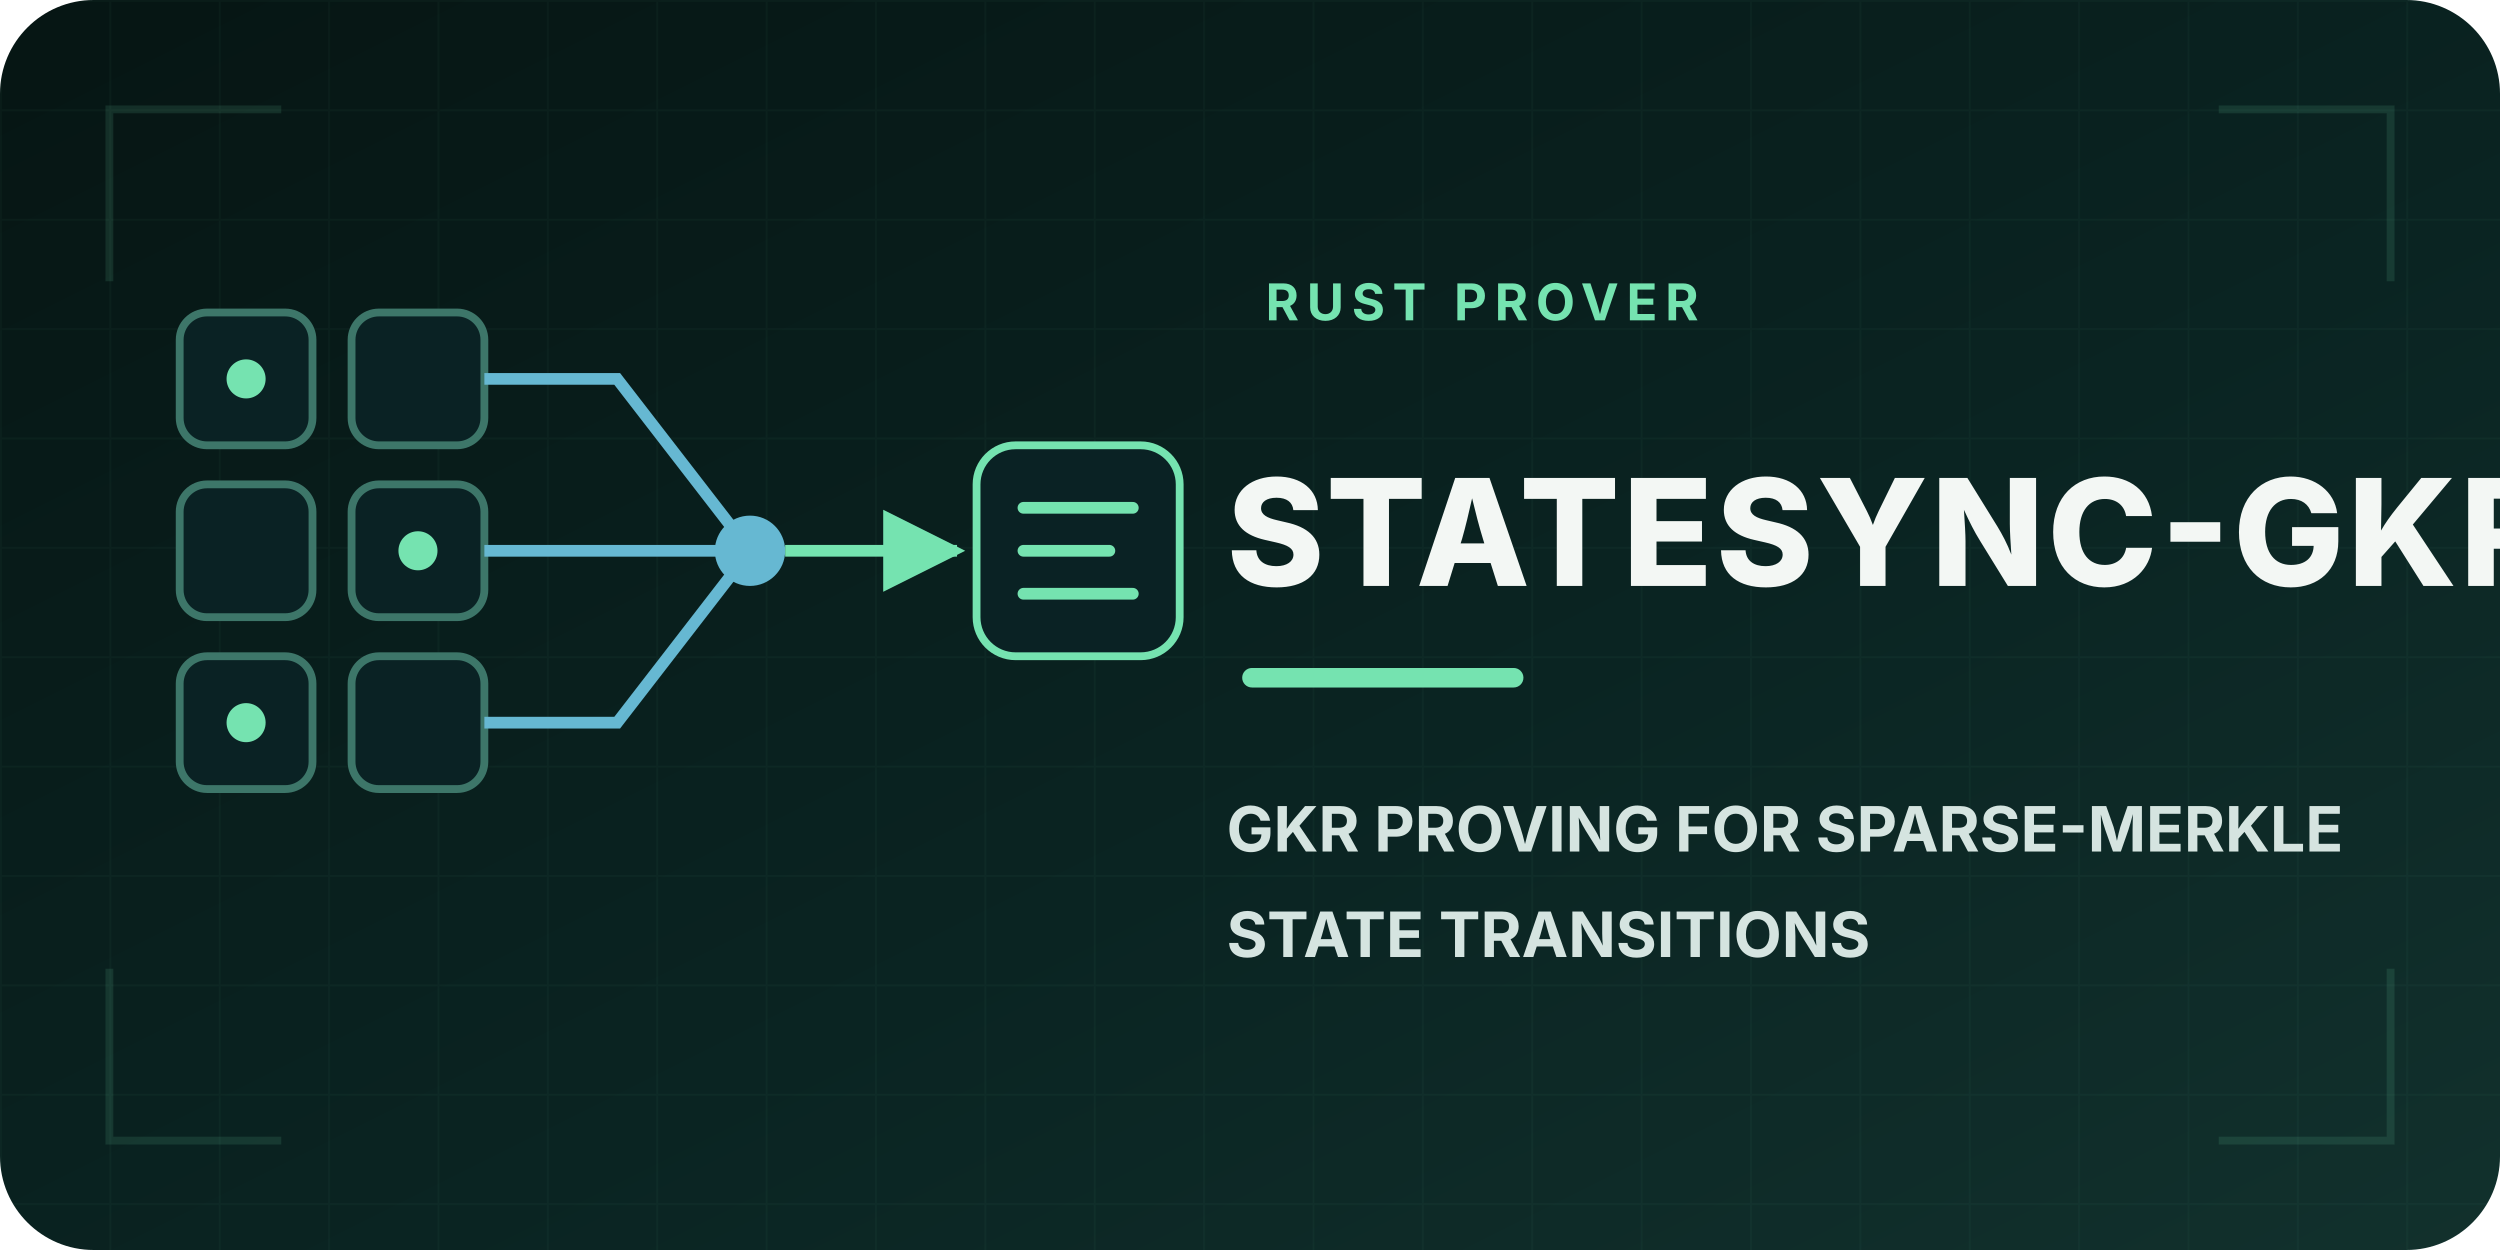
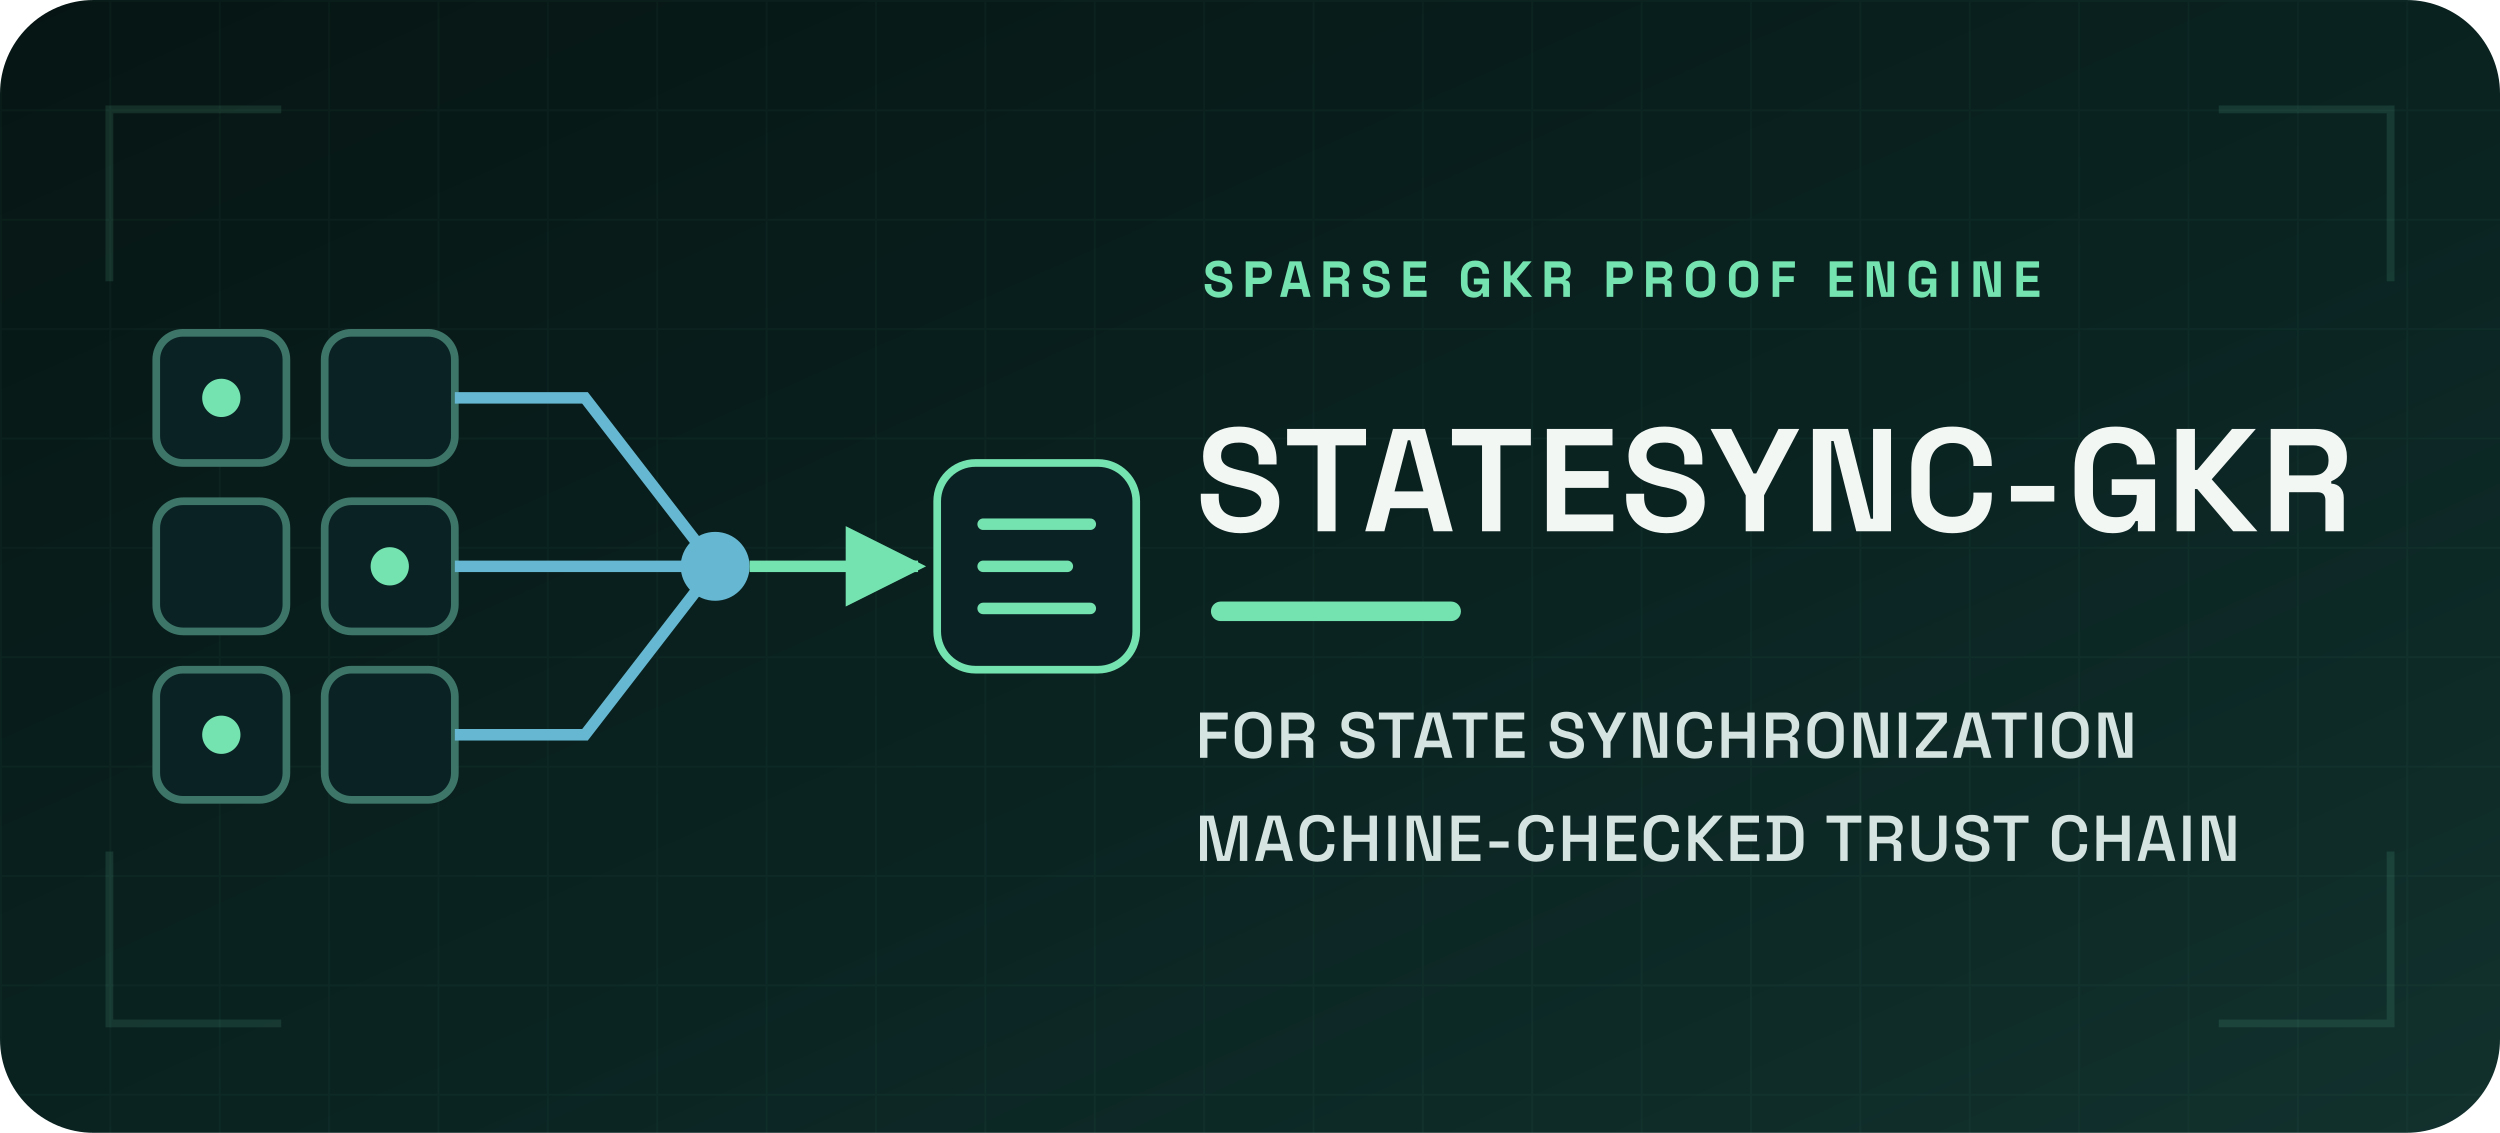
- <svg xmlns="http://www.w3.org/2000/svg" width="640" height="320" viewBox="0 0 640 320" role="img" aria-labelledby="title desc" preserveAspectRatio="xMidYMid meet">
+ <svg xmlns="http://www.w3.org/2000/svg" width="640" height="290" viewBox="0 0 640 290" role="img" aria-labelledby="title desc" preserveAspectRatio="xMidYMid meet">
  <defs>
    <linearGradient id="bg" x1="0" y1="0" x2="1" y2="1">
      <stop stop-color="#061513" />
      <stop offset=".58" stop-color="#0a2422" />
      <stop offset="1" stop-color="#12312d" />
    </linearGradient>
    <pattern id="grid" width="28" height="28" patternUnits="userSpaceOnUse">
      <path d="M28 0H0v28" fill="none" stroke="#75e3b0" stroke-width="1" opacity=".035" />
    </pattern>
    <marker id="arrow" viewBox="0 0 10 10" refX="9" refY="5" markerWidth="7" markerHeight="7" orient="auto">
      <path d="M0 0 10 5 0 10Z" fill="#75e3b0" />
    </marker>
  </defs>
-   <rect width="640" height="320" rx="24" fill="url(#bg)" />
-   <rect width="640" height="320" rx="24" fill="url(#grid)" />
-   <path d="M28 72V28h44M568 28h44v44M28 248v44h44M568 292h44v-44" fill="none" stroke="#75e3b0" stroke-width="2" opacity=".12" />
-   <g transform="translate(46 80)">
+   <rect width="640" height="290" rx="24" fill="url(#bg)" />
+   <rect width="640" height="290" rx="24" fill="url(#grid)" />
+   <path d="M28 72V28h44M568 28h44v44M28 218v44h44M568 262h44v-44" fill="none" stroke="#75e3b0" stroke-width="2" opacity=".12" />
+   <g transform="translate(40 85.2) scale(0.98)">
    <g fill="#0a2224" stroke="#3d7669" stroke-width="2">
      <rect x="0" y="0" width="34" height="34" rx="7" />
      <rect x="44" y="0" width="34" height="34" rx="7" />
      <rect x="0" y="44" width="34" height="34" rx="7" />
      <rect x="44" y="44" width="34" height="34" rx="7" />
      <rect x="0" y="88" width="34" height="34" rx="7" />
      <rect x="44" y="88" width="34" height="34" rx="7" />
    </g>
    <g fill="#75e3b0">
      <circle cx="17" cy="17" r="5" />
      <circle cx="61" cy="61" r="5" />
      <circle cx="17" cy="105" r="5" />
    </g>
    <path d="M78 17h34l34 44M78 61h68M78 105h34l34-44" fill="none" stroke="#66b8d2" stroke-width="3" />
    <circle cx="146" cy="61" r="9" fill="#66b8d2" />
    <path d="M155 61h44" fill="none" stroke="#75e3b0" stroke-width="3" marker-end="url(#arrow)" />
    <rect x="204" y="34" width="52" height="54" rx="10" fill="#0a2224" stroke="#75e3b0" stroke-width="2" />
    <path d="M216 50h28M216 61h22M216 72h28" stroke="#75e3b0" stroke-width="3" stroke-linecap="round" />
  </g>
-   <g font-family="Inter,Segoe UI,Arial,sans-serif">
-     <text x="324" y="82" fill="#75e3b0" font-size="13" font-weight="700" letter-spacing="2">RUST PROVER</text>
-     <text x="314" y="150" fill="#f3f7f4" font-size="38" font-weight="800" letter-spacing=".7">STATESYNC-GKR</text>
-     <rect x="318" y="171" width="72" height="5" rx="2.5" fill="#75e3b0" />
-     <text x="314" y="218" fill="#d5e4e0" font-size="16" font-weight="650">GKR PROVING FOR SPARSE-MERKLE</text>
-     <text x="314" y="245" fill="#d5e4e0" font-size="16" font-weight="650">STATE TRANSITIONS</text>
-   </g>
+   <rect x="310" y="154" width="64" height="5" rx="2.5" fill="#75e3b0" />
+   <path fill="#75E3B0" d="M312 76.2Q311 76.2 310.2 75.8Q309.4 75.4 308.9 74.7Q308.4 74 308.4 73V72.7H310.1V73Q310.1 73.9 310.6 74.3Q311.1 74.7 312 74.7Q312.9 74.7 313.3 74.3Q313.8 74 313.8 73.4Q313.8 73 313.6 72.8Q313.3 72.6 312.9 72.4Q312.5 72.3 311.9 72.2L311.6 72.1Q310.7 71.9 310 71.6Q309.4 71.2 309 70.7Q308.6 70.2 308.6 69.4Q308.6 68.5 309 67.9Q309.4 67.4 310.2 67Q310.9 66.7 311.9 66.7Q312.8 66.7 313.6 67Q314.4 67.4 314.8 68Q315.2 68.7 315.2 69.7V70.1H313.5V69.7Q313.5 69.2 313.3 68.8Q313.1 68.5 312.8 68.4Q312.4 68.2 311.9 68.2Q311.1 68.2 310.7 68.5Q310.3 68.8 310.3 69.3Q310.3 69.7 310.5 69.9Q310.7 70.1 311 70.3Q311.4 70.4 311.9 70.6L312.2 70.6Q313.2 70.8 313.9 71.2Q314.7 71.5 315.1 72Q315.5 72.5 315.5 73.4Q315.5 74.2 315 74.8Q314.6 75.5 313.8 75.8Q313.1 76.2 312 76.2ZM318.9 76V66.9H322.7Q323.5 66.9 324.2 67.2Q324.9 67.6 325.2 68.2Q325.6 68.8 325.6 69.7V69.9Q325.6 70.7 325.2 71.4Q324.8 72 324.2 72.3Q323.5 72.7 322.7 72.7H320.7V76H318.9ZM320.7 71.1H322.5Q323.1 71.1 323.5 70.8Q323.9 70.4 323.9 69.9V69.7Q323.9 69.1 323.5 68.8Q323.1 68.5 322.5 68.5H320.7V71.1ZM327.7 76 330.1 66.9H333.1L335.5 76H333.7L333.2 74H329.9L329.4 76H327.7ZM330.3 72.4H332.8L331.7 68H331.5L330.3 72.4ZM338.8 76V66.9H342.7Q343.6 66.9 344.2 67.2Q344.8 67.5 345.2 68Q345.5 68.6 345.5 69.3V69.5Q345.5 70.3 345.2 70.8Q344.8 71.3 344.2 71.6V71.8Q344.7 71.8 345 72.1Q345.3 72.5 345.3 73V76H343.6V73.3Q343.6 73 343.4 72.8Q343.2 72.6 342.9 72.6H340.5V76H338.8ZM340.5 71H342.5Q343.1 71 343.5 70.7Q343.8 70.3 343.8 69.8V69.7Q343.8 69.1 343.5 68.8Q343.2 68.5 342.5 68.5H340.5V71ZM352.3 76.2Q351.3 76.2 350.5 75.8Q349.7 75.4 349.2 74.7Q348.8 74 348.8 73V72.7H350.5V73Q350.5 73.9 351 74.3Q351.5 74.7 352.3 74.7Q353.2 74.7 353.7 74.3Q354.1 74 354.1 73.4Q354.1 73 353.9 72.8Q353.7 72.6 353.3 72.4Q352.9 72.3 352.3 72.2L352 72.1Q351 71.9 350.4 71.6Q349.7 71.2 349.3 70.7Q349 70.2 349 69.4Q349 68.5 349.4 67.9Q349.8 67.4 350.5 67Q351.2 66.7 352.2 66.7Q353.2 66.7 353.9 67Q354.7 67.4 355.1 68Q355.6 68.7 355.6 69.7V70.1H353.9V69.7Q353.9 69.2 353.7 68.8Q353.5 68.5 353.1 68.4Q352.7 68.2 352.2 68.2Q351.4 68.2 351 68.5Q350.7 68.8 350.7 69.3Q350.7 69.7 350.8 69.9Q351 70.1 351.4 70.3Q351.7 70.4 352.3 70.6L352.6 70.6Q353.5 70.8 354.3 71.2Q355 71.5 355.4 72Q355.8 72.5 355.8 73.4Q355.8 74.2 355.4 74.8Q354.9 75.5 354.2 75.8Q353.4 76.2 352.3 76.2ZM359.3 76V66.9H365.1V68.5H361V70.6H364.8V72.2H361V74.4H365.2V76H359.3ZM377.3 76.2Q376.4 76.2 375.6 75.8Q374.9 75.3 374.4 74.5Q374 73.7 374 72.5V70.4Q374 68.6 375 67.7Q376 66.7 377.7 66.7Q379.3 66.7 380.2 67.6Q381.2 68.5 381.2 70V70.1H379.5V70Q379.5 69.5 379.3 69.1Q379.1 68.7 378.7 68.5Q378.3 68.3 377.7 68.3Q376.7 68.3 376.2 68.8Q375.7 69.4 375.7 70.3V72.6Q375.7 73.5 376.2 74.1Q376.7 74.7 377.7 74.7Q378.6 74.7 379 74.2Q379.5 73.7 379.5 72.9V72.8H377.3V71.3H381.2V76H379.6V75.1H379.3Q379.3 75.3 379.1 75.6Q378.8 75.8 378.4 76Q378 76.2 377.3 76.2ZM385 76V66.9H386.7V70.5H387L389.9 66.9H392.1L388.3 71.4L392.2 76H390L387 72.3H386.7V76H385ZM395.4 76V66.9H399.3Q400.2 66.9 400.8 67.2Q401.4 67.5 401.8 68Q402.1 68.6 402.1 69.3V69.5Q402.1 70.3 401.8 70.8Q401.4 71.3 400.8 71.6V71.8Q401.3 71.8 401.6 72.1Q401.9 72.5 401.9 73V76H400.2V73.3Q400.2 73 400 72.8Q399.8 72.6 399.5 72.6H397.1V76H395.4ZM397.1 71H399.1Q399.7 71 400.1 70.7Q400.4 70.3 400.4 69.8V69.7Q400.4 69.1 400.1 68.8Q399.8 68.5 399.1 68.5H397.1V71ZM411.3 76V66.9H415Q415.9 66.9 416.6 67.2Q417.2 67.6 417.6 68.2Q418 68.8 418 69.7V69.9Q418 70.7 417.6 71.4Q417.2 72 416.5 72.3Q415.9 72.7 415 72.7H413V76H411.3ZM413 71.1H414.9Q415.5 71.1 415.9 70.8Q416.2 70.4 416.2 69.9V69.7Q416.2 69.1 415.9 68.8Q415.5 68.5 414.9 68.5H413V71.1ZM421.4 76V66.9H425.3Q426.2 66.9 426.8 67.2Q427.4 67.5 427.8 68Q428.1 68.6 428.1 69.3V69.5Q428.1 70.3 427.8 70.8Q427.4 71.3 426.8 71.6V71.8Q427.3 71.8 427.6 72.1Q427.9 72.5 427.9 73V76H426.2V73.3Q426.2 73 426 72.8Q425.8 72.6 425.5 72.6H423.1V76H421.4ZM423.1 71H425.1Q425.7 71 426.1 70.7Q426.4 70.3 426.4 69.8V69.7Q426.4 69.1 426.1 68.8Q425.8 68.5 425.1 68.5H423.1V71ZM435.3 76.2Q433.6 76.2 432.6 75.2Q431.6 74.3 431.6 72.5V70.4Q431.6 68.6 432.6 67.7Q433.6 66.7 435.3 66.7Q437 66.7 438.1 67.7Q439.1 68.6 439.1 70.4V72.5Q439.1 74.3 438.1 75.2Q437 76.2 435.3 76.2ZM435.3 74.6Q436.3 74.6 436.8 74.1Q437.4 73.5 437.4 72.6V70.3Q437.4 69.4 436.8 68.8Q436.3 68.3 435.3 68.3Q434.4 68.3 433.8 68.8Q433.3 69.4 433.3 70.3V72.6Q433.3 73.5 433.8 74.1Q434.4 74.6 435.3 74.6ZM446.3 76.2Q444.6 76.2 443.6 75.2Q442.6 74.3 442.6 72.5V70.4Q442.6 68.6 443.6 67.7Q444.6 66.7 446.3 66.7Q448 66.7 449.1 67.7Q450.1 68.6 450.1 70.4V72.5Q450.1 74.3 449.1 75.2Q448 76.2 446.3 76.2ZM446.3 74.6Q447.3 74.6 447.8 74.1Q448.3 73.5 448.3 72.6V70.3Q448.3 69.4 447.8 68.8Q447.3 68.3 446.3 68.3Q445.4 68.3 444.8 68.8Q444.3 69.4 444.3 70.3V72.6Q444.3 73.5 444.8 74.1Q445.4 74.6 446.3 74.6ZM453.8 76V66.9H459.5V68.5H455.5V70.7H459.2V72.2H455.5V76H453.8ZM468.4 76V66.9H474.3V68.5H470.2V70.6H473.9V72.2H470.2V74.4H474.4V76H468.4ZM477.9 76V66.9H481.1L482.9 74.8H483.2V66.9H484.9V76H481.6L479.8 68.1H479.5V76H477.9ZM491.9 76.2Q491 76.2 490.2 75.8Q489.5 75.3 489 74.5Q488.6 73.7 488.6 72.5V70.4Q488.6 68.6 489.6 67.7Q490.5 66.7 492.2 66.7Q493.9 66.7 494.8 67.6Q495.7 68.5 495.7 70V70.1H494.1V70Q494.1 69.5 493.9 69.1Q493.7 68.7 493.2 68.5Q492.8 68.3 492.2 68.3Q491.3 68.3 490.8 68.8Q490.3 69.4 490.3 70.3V72.6Q490.3 73.5 490.8 74.1Q491.3 74.7 492.3 74.7Q493.2 74.7 493.6 74.2Q494.1 73.7 494.1 72.9V72.8H491.9V71.3H495.7V76H494.2V75.1H493.9Q493.8 75.3 493.6 75.6Q493.4 75.8 493 76Q492.6 76.2 491.9 76.2ZM499.6 76V66.9H501.3V76H499.6ZM505.2 76V66.9H508.5L510.3 74.8H510.5V66.9H512.2V76H509L507.2 68.1H506.9V76H505.2ZM516.2 76V66.9H522V68.5H517.9V70.6H521.6V72.2H517.9V74.4H522.1V76H516.2Z" />
+   <path fill="#F3F7F4" d="M317.6 136.5Q314.6 136.5 312.3 135.4Q310 134.4 308.7 132.3Q307.4 130.3 307.4 127.4V126.4H312V127.4Q312 129.9 313.5 131.2Q315 132.4 317.6 132.4Q320.2 132.4 321.5 131.3Q322.9 130.3 322.9 128.6Q322.9 127.5 322.2 126.8Q321.6 126.1 320.4 125.6Q319.2 125.2 317.5 124.8L316.5 124.6Q313.8 124 311.9 123.1Q310 122.1 309 120.7Q308 119.2 308 116.8Q308 114.4 309.1 112.7Q310.2 111 312.3 110.1Q314.4 109.2 317.2 109.2Q319.9 109.2 322.1 110.2Q324.3 111.1 325.6 113Q326.8 114.9 326.8 117.7V118.9H322.2V117.7Q322.2 116.1 321.6 115.2Q321 114.2 319.8 113.8Q318.7 113.3 317.2 113.3Q314.9 113.3 313.7 114.2Q312.6 115.1 312.6 116.7Q312.6 117.7 313.1 118.4Q313.6 119.1 314.7 119.6Q315.7 120 317.3 120.4L318.3 120.6Q321.1 121.2 323.1 122.1Q325.2 123.1 326.3 124.6Q327.5 126.1 327.5 128.5Q327.5 130.9 326.3 132.7Q325 134.5 322.8 135.5Q320.6 136.5 317.6 136.5ZM337.3 136V114H329.5V109.8H349.7V114H341.9V136H337.3ZM349.5 136 356.6 109.8H364.8L371.9 136H367L365.5 130.1H355.9L354.4 136H349.5ZM357 125.8H364.4L361 112.7H360.4L357 125.8ZM379.4 136V114H371.7V109.8H391.9V114H384.1V136H379.4ZM396 136V109.8H412.8V114H400.7V120.6H411.8V124.9H400.7V131.7H413V136H396ZM426.6 136.5Q423.6 136.5 421.3 135.4Q418.9 134.4 417.6 132.3Q416.3 130.3 416.3 127.4V126.4H420.9V127.4Q420.9 129.9 422.5 131.2Q424 132.4 426.6 132.4Q429.2 132.4 430.5 131.3Q431.8 130.3 431.8 128.6Q431.8 127.5 431.2 126.8Q430.6 126.1 429.4 125.6Q428.2 125.2 426.5 124.8L425.4 124.6Q422.8 124 420.9 123.1Q419 122.1 418 120.7Q416.9 119.2 416.9 116.8Q416.9 114.4 418.1 112.7Q419.2 111 421.3 110.1Q423.3 109.2 426.1 109.2Q428.9 109.2 431.1 110.2Q433.3 111.1 434.5 113Q435.8 114.9 435.8 117.7V118.9H431.2V117.7Q431.2 116.1 430.6 115.2Q429.9 114.2 428.8 113.8Q427.7 113.3 426.1 113.3Q423.8 113.3 422.7 114.2Q421.5 115.1 421.5 116.7Q421.5 117.7 422.1 118.4Q422.6 119.1 423.7 119.6Q424.7 120 426.3 120.4L427.3 120.6Q430.1 121.2 432.1 122.1Q434.1 123.1 435.3 124.6Q436.4 126.1 436.4 128.5Q436.4 130.9 435.2 132.7Q434 134.5 431.8 135.5Q429.6 136.5 426.6 136.5ZM446.9 136V126.8L437.9 109.8H443.2L448.9 121.2H449.6L455.3 109.8H460.6L451.6 126.8V136H446.9ZM464.1 136V109.8H473.1L478.9 132.8H479.5V109.8H484.1V136H475.2L469.4 112.9H468.8V136H464.1ZM499.8 136.5Q495 136.5 492.1 133.8Q489.3 131.1 489.3 126V119.7Q489.3 114.7 492.1 111.9Q495 109.2 499.8 109.2Q504.6 109.2 507.2 111.9Q509.9 114.5 509.9 119.1V119.3H505.2V118.9Q505.2 116.5 503.9 115Q502.6 113.4 499.8 113.4Q497.1 113.4 495.5 115.1Q494 116.8 494 119.7V126.1Q494 129 495.5 130.6Q497.1 132.3 499.8 132.3Q502.6 132.3 503.9 130.8Q505.2 129.2 505.2 126.8V126.1H509.9V126.7Q509.9 131.3 507.2 133.9Q504.6 136.5 499.8 136.5ZM514.8 128.4V124.4H525.9V128.4H514.8ZM540.8 136.5Q538.1 136.5 535.9 135.3Q533.7 134.1 532.4 131.7Q531.1 129.4 531.1 126V119.7Q531.1 114.7 533.9 111.9Q536.8 109.2 541.6 109.2Q546.4 109.2 549 111.8Q551.7 114.4 551.7 118.7V118.9H547V118.6Q547 117.1 546.4 116Q545.8 114.8 544.6 114.1Q543.4 113.4 541.6 113.4Q538.9 113.4 537.3 115.1Q535.8 116.8 535.8 119.7V126.1Q535.8 129 537.3 130.7Q538.9 132.4 541.7 132.4Q544.5 132.4 545.8 130.9Q547 129.4 547 127.1V126.7H540.6V122.7H551.7V136H547.3V133.4H546.7Q546.4 134.1 545.8 134.8Q545.2 135.6 544 136Q542.8 136.5 540.8 136.5ZM557.2 136V109.8H561.9V120.3H562.5L571.4 109.8H577.5L566.2 122.7L577.9 136H571.7L562.5 125.2H561.9V136H557.2ZM581.3 136V109.8H592.6Q595 109.8 596.9 110.6Q598.7 111.5 599.7 113Q600.8 114.6 600.8 116.8V117.2Q600.8 119.6 599.6 121.1Q598.5 122.5 596.8 123.2V123.8Q598.3 123.9 599.1 124.8Q600 125.8 600 127.4V136H595.3V128Q595.3 127.1 594.8 126.5Q594.3 126 593.2 126H586V136H581.3ZM586 121.7H592.1Q594 121.7 595 120.7Q596.1 119.7 596.1 118V117.7Q596.1 116 595 115Q594 114 592.1 114H586V121.7Z" />
+   <path fill="#D5E4E0" d="M307.2 194V182.4H314.3V184.2H309.1V187.3H313.9V189.1H309.1V194H307.2ZM320.8 194.2Q318.7 194.2 317.4 193Q316.1 191.8 316.1 189.6V186.9Q316.1 184.6 317.4 183.4Q318.7 182.2 320.8 182.2Q322.9 182.2 324.2 183.4Q325.5 184.6 325.5 186.9V189.6Q325.5 191.8 324.2 193Q322.9 194.2 320.8 194.2ZM320.8 192.5Q322.1 192.5 322.8 191.8Q323.6 191 323.6 189.6V186.8Q323.6 185.5 322.8 184.7Q322.1 183.9 320.8 183.9Q319.5 183.9 318.8 184.7Q318 185.5 318 186.8V189.6Q318 191 318.8 191.8Q319.5 192.5 320.8 192.5ZM328 194V182.4H332.9Q334 182.4 334.8 182.8Q335.6 183.2 336.1 183.9Q336.5 184.6 336.5 185.5V185.7Q336.5 186.8 336 187.4Q335.5 188.1 334.8 188.4V188.6Q335.4 188.7 335.8 189.1Q336.2 189.5 336.2 190.2V194H334.3V190.5Q334.3 190 334 189.8Q333.8 189.5 333.3 189.5H329.9V194H328ZM329.9 187.8H332.7Q333.6 187.8 334.1 187.3Q334.6 186.9 334.6 186.1V185.9Q334.6 185.1 334.1 184.6Q333.6 184.2 332.7 184.2H329.9V187.8ZM347.6 194.2Q346.3 194.2 345.3 193.8Q344.3 193.3 343.7 192.4Q343.1 191.5 343.1 190.2V189.8H345V190.2Q345 191.4 345.7 192Q346.4 192.6 347.6 192.6Q348.8 192.6 349.4 192.1Q350 191.6 350 190.8Q350 190.3 349.7 189.9Q349.4 189.6 348.9 189.4Q348.4 189.2 347.6 189L347.1 188.9Q345.9 188.6 345.1 188.2Q344.3 187.8 343.8 187.2Q343.4 186.5 343.4 185.5Q343.4 184.5 343.9 183.7Q344.4 183 345.3 182.6Q346.2 182.2 347.4 182.2Q348.6 182.2 349.6 182.6Q350.5 183 351.1 183.9Q351.6 184.7 351.6 185.9V186.5H349.7V185.9Q349.7 185.2 349.5 184.7Q349.2 184.3 348.6 184.1Q348.1 183.9 347.4 183.9Q346.4 183.9 345.8 184.3Q345.3 184.7 345.3 185.5Q345.3 186 345.5 186.3Q345.8 186.6 346.2 186.8Q346.7 187 347.4 187.2L348 187.3Q349.1 187.6 350 188Q350.9 188.4 351.4 189Q351.9 189.7 351.9 190.7Q351.9 191.8 351.4 192.6Q350.8 193.3 349.9 193.8Q348.9 194.2 347.6 194.2ZM356.5 194V184.2H353V182.4H361.9V184.2H358.4V194H356.5ZM362 194 365.2 182.4H368.6L371.8 194H369.8L369.1 191.3H364.7L364 194H362ZM365.1 189.6H368.6L367 183.6H366.8L365.1 189.6ZM375.4 194V184.2H371.9V182.4H380.8V184.2H377.3V194H375.4ZM382.9 194V182.4H390.2V184.2H384.8V187.3H389.7V189H384.8V192.3H390.3V194H382.9ZM401.2 194.2Q399.9 194.2 398.9 193.8Q397.9 193.3 397.3 192.4Q396.7 191.5 396.7 190.2V189.8H398.6V190.2Q398.6 191.4 399.3 192Q400 192.6 401.2 192.6Q402.4 192.6 403 192.1Q403.6 191.6 403.6 190.8Q403.6 190.3 403.3 189.9Q403 189.6 402.5 189.4Q402 189.2 401.2 189L400.7 188.9Q399.5 188.6 398.7 188.2Q397.9 187.8 397.4 187.2Q397 186.5 397 185.5Q397 184.5 397.5 183.7Q398 183 398.9 182.6Q399.8 182.2 401 182.2Q402.2 182.2 403.2 182.6Q404.1 183 404.7 183.9Q405.2 184.7 405.2 185.9V186.5H403.3V185.9Q403.3 185.2 403 184.7Q402.8 184.3 402.2 184.1Q401.7 183.9 401 183.9Q400 183.9 399.4 184.3Q398.9 184.7 398.9 185.5Q398.9 186 399.1 186.3Q399.4 186.6 399.8 186.8Q400.3 187 401 187.2L401.6 187.3Q402.7 187.6 403.6 188Q404.5 188.4 405 189Q405.5 189.7 405.5 190.7Q405.5 191.8 405 192.6Q404.4 193.3 403.5 193.8Q402.5 194.2 401.2 194.2ZM410.4 194V189.9L406.4 182.4H408.5L411.2 187.6H411.5L414.1 182.4H416.3L412.3 189.9V194H410.4ZM418.1 194V182.4H421.8L424.6 192.7H424.9V182.4H426.8V194H423.2L420.3 183.7H420V194H418.1ZM433.9 194.2Q431.8 194.2 430.6 193Q429.3 191.8 429.3 189.6V186.9Q429.3 184.6 430.6 183.4Q431.8 182.2 433.9 182.2Q436 182.2 437.2 183.4Q438.3 184.5 438.3 186.5V186.6H436.4V186.5Q436.4 185.4 435.8 184.6Q435.2 183.9 433.9 183.9Q432.7 183.9 432 184.7Q431.2 185.5 431.2 186.8V189.6Q431.2 191 432 191.7Q432.7 192.5 433.9 192.5Q435.2 192.5 435.8 191.8Q436.4 191.1 436.4 190V189.7H438.3V189.9Q438.3 191.9 437.2 193.1Q436 194.2 433.9 194.2ZM440.7 194V182.4H442.6V187.3H447.3V182.4H449.2V194H447.3V189.1H442.6V194H440.7ZM452.1 194V182.4H457Q458 182.4 458.8 182.8Q459.7 183.2 460.1 183.9Q460.6 184.6 460.6 185.5V185.7Q460.6 186.8 460 187.4Q459.5 188.1 458.8 188.4V188.6Q459.4 188.7 459.8 189.1Q460.2 189.5 460.2 190.2V194H458.3V190.5Q458.3 190 458.1 189.8Q457.8 189.5 457.3 189.5H454V194H452.1ZM454 187.8H456.8Q457.7 187.8 458.2 187.3Q458.7 186.9 458.7 186.1V185.9Q458.7 185.1 458.2 184.6Q457.7 184.2 456.8 184.2H454V187.8ZM467.4 194.2Q465.2 194.2 464 193Q462.7 191.8 462.7 189.6V186.9Q462.7 184.6 464 183.4Q465.2 182.2 467.4 182.2Q469.5 182.2 470.8 183.4Q472 184.6 472 186.9V189.6Q472 191.8 470.8 193Q469.5 194.2 467.4 194.2ZM467.4 192.5Q468.7 192.5 469.4 191.8Q470.1 191 470.1 189.6V186.8Q470.1 185.5 469.4 184.7Q468.7 183.9 467.4 183.9Q466.1 183.9 465.3 184.7Q464.6 185.5 464.6 186.8V189.6Q464.6 191 465.3 191.8Q466.1 192.5 467.4 192.5ZM474.6 194V182.4H478.2L481.1 192.7H481.4V182.4H483.3V194H479.6L476.7 183.7H476.5V194H474.6ZM486.1 194V182.4H488V194H486.1ZM490.5 194V191.6L496.4 184.4V184.2H490.6V182.4H498.4V184.9L492.4 192.1V192.3H498.4V194H490.5ZM500 194 503.2 182.4H506.6L509.8 194H507.8L507.1 191.3H502.7L502 194H500ZM503.2 189.6H506.6L505 183.6H504.8L503.2 189.6ZM513.4 194V184.2H509.9V182.4H518.8V184.2H515.3V194H513.4ZM520.9 194V182.4H522.8V194H520.9ZM530 194.2Q527.8 194.2 526.6 193Q525.3 191.8 525.3 189.6V186.9Q525.3 184.6 526.6 183.4Q527.8 182.2 530 182.2Q532.1 182.2 533.4 183.4Q534.7 184.6 534.7 186.9V189.6Q534.7 191.8 533.4 193Q532.1 194.2 530 194.2ZM530 192.5Q531.3 192.5 532 191.8Q532.8 191 532.8 189.6V186.8Q532.8 185.5 532 184.7Q531.3 183.9 530 183.9Q528.7 183.9 527.9 184.7Q527.2 185.5 527.2 186.8V189.6Q527.2 191 527.9 191.8Q528.7 192.5 530 192.5ZM537.2 194V182.4H540.9L543.7 192.7H544V182.4H545.9V194H542.3L539.4 183.7H539.1V194H537.2Z" />
+   <path fill="#D5E4E0" d="M307.2 220.4V208.8H310.7L313.1 219.1H313.4L315.7 208.8H319.3V220.4H317.4V210.2H317.2L314.8 220.4H311.6L309.3 210.2H309V220.4H307.2ZM321.3 220.4 324.5 208.8H327.8L331 220.4H329.1L328.4 217.7H324L323.3 220.4H321.3ZM324.4 216H327.9L326.3 210H326L324.4 216ZM337.3 220.6Q335.1 220.6 333.9 219.4Q332.7 218.2 332.7 216V213.3Q332.7 211 333.9 209.8Q335.1 208.6 337.3 208.6Q339.4 208.6 340.5 209.8Q341.6 210.9 341.6 212.9V213H339.8V212.9Q339.8 211.8 339.1 211Q338.5 210.3 337.3 210.3Q336 210.3 335.3 211.1Q334.6 211.9 334.6 213.2V216Q334.6 217.4 335.3 218.1Q336 218.9 337.3 218.9Q338.5 218.9 339.1 218.2Q339.8 217.5 339.8 216.4V216.1H341.6V216.3Q341.6 218.3 340.5 219.5Q339.4 220.6 337.3 220.6ZM344 220.4V208.8H346V213.7H350.6V208.8H352.5V220.4H350.6V215.5H346V220.4H344ZM355.4 220.4V208.8H357.3V220.4H355.4ZM360.1 220.4V208.8H363.7L366.6 219.1H366.9V208.8H368.8V220.4H365.1L362.3 210.1H362V220.4H360.1ZM371.6 220.4V208.8H378.9V210.6H373.5V213.7H378.5V215.4H373.5V218.7H379V220.4H371.6ZM381.3 217V215.4H386.2V217H381.3ZM393.3 220.6Q391.2 220.6 390 219.4Q388.7 218.2 388.7 216V213.3Q388.7 211 390 209.8Q391.2 208.6 393.3 208.6Q395.4 208.6 396.6 209.8Q397.7 210.9 397.7 212.9V213H395.8V212.9Q395.8 211.8 395.2 211Q394.6 210.3 393.3 210.3Q392.1 210.3 391.4 211.1Q390.6 211.9 390.6 213.2V216Q390.6 217.4 391.4 218.1Q392.1 218.9 393.3 218.9Q394.6 218.9 395.2 218.2Q395.8 217.5 395.8 216.4V216.1H397.7V216.3Q397.7 218.3 396.6 219.5Q395.4 220.6 393.3 220.6ZM400.1 220.4V208.8H402V213.7H406.7V208.8H408.6V220.4H406.7V215.5H402V220.4H400.1ZM411.4 220.4V208.8H418.8V210.6H413.4V213.7H418.3V215.4H413.4V218.7H418.9V220.4H411.4ZM425.5 220.6Q423.3 220.6 422.1 219.4Q420.8 218.2 420.8 216V213.3Q420.8 211 422.1 209.8Q423.3 208.6 425.5 208.6Q427.6 208.6 428.7 209.8Q429.8 210.9 429.8 212.9V213H428V212.9Q428 211.8 427.3 211Q426.7 210.3 425.5 210.3Q424.2 210.3 423.5 211.1Q422.8 211.9 422.8 213.2V216Q422.8 217.4 423.5 218.1Q424.2 218.9 425.5 218.9Q426.7 218.9 427.3 218.2Q428 217.5 428 216.4V216.1H429.8V216.3Q429.8 218.3 428.7 219.5Q427.6 220.6 425.5 220.6ZM432.2 220.4V208.8H434.1V213.6H434.4L438.6 208.8H441L435.9 214.5L441.2 220.4H438.7L434.4 215.6H434.1V220.4H432.2ZM443 220.4V208.8H450.3V210.6H444.9V213.7H449.8V215.4H444.9V218.7H450.4V220.4H443ZM452.3 220.4V218.7H453.8V210.5H452.3V208.8H456.9Q459.2 208.8 460.5 210Q461.7 211.2 461.7 213.5V215.7Q461.7 218.1 460.5 219.2Q459.2 220.4 456.9 220.4H452.3ZM455.7 218.7H457Q458.4 218.7 459.1 217.9Q459.8 217.2 459.8 215.8V213.5Q459.8 212 459.1 211.3Q458.4 210.6 457 210.6H455.7V218.7ZM471.1 220.4V210.6H467.6V208.8H476.5V210.6H473V220.4H471.1ZM478.6 220.4V208.8H483.5Q484.5 208.8 485.3 209.2Q486.2 209.6 486.6 210.3Q487.1 211 487.1 211.9V212.1Q487.1 213.2 486.5 213.8Q486 214.5 485.3 214.8V215Q485.9 215.1 486.3 215.5Q486.7 215.9 486.7 216.6V220.4H484.8V216.9Q484.8 216.4 484.6 216.2Q484.3 215.9 483.8 215.9H480.5V220.4H478.6ZM480.5 214.2H483.3Q484.2 214.2 484.7 213.7Q485.2 213.3 485.2 212.5V212.3Q485.2 211.5 484.7 211Q484.2 210.6 483.3 210.6H480.5V214.2ZM493.8 220.6Q492.5 220.6 491.5 220.1Q490.5 219.6 489.9 218.7Q489.4 217.7 489.4 216.4V208.8H491.3V216.5Q491.3 217.6 492 218.3Q492.6 218.9 493.8 218.9Q495.1 218.9 495.7 218.3Q496.4 217.6 496.4 216.5V208.8H498.3V216.4Q498.3 217.7 497.7 218.7Q497.2 219.6 496.2 220.1Q495.2 220.6 493.8 220.6ZM505 220.6Q503.7 220.6 502.7 220.2Q501.6 219.7 501.1 218.8Q500.5 217.9 500.5 216.6V216.2H502.4V216.6Q502.4 217.8 503.1 218.4Q503.8 219 505 219Q506.2 219 506.8 218.5Q507.4 218 507.4 217.2Q507.4 216.7 507.1 216.3Q506.8 216 506.3 215.8Q505.7 215.6 505 215.4L504.4 215.3Q503.3 215 502.5 214.6Q501.7 214.2 501.2 213.6Q500.8 212.9 500.8 211.9Q500.8 210.9 501.3 210.1Q501.8 209.4 502.7 209Q503.6 208.6 504.8 208.6Q506 208.6 506.9 209Q507.9 209.4 508.5 210.3Q509 211.1 509 212.3V212.9H507.1V212.3Q507.1 211.6 506.8 211.1Q506.5 210.7 506 210.5Q505.5 210.3 504.8 210.3Q503.7 210.3 503.2 210.7Q502.6 211.1 502.6 211.9Q502.6 212.4 502.9 212.7Q503.1 213 503.6 213.2Q504.1 213.4 504.8 213.6L505.4 213.7Q506.5 214 507.4 214.4Q508.3 214.8 508.8 215.4Q509.3 216.1 509.3 217.1Q509.3 218.2 508.7 219Q508.2 219.7 507.3 220.2Q506.3 220.6 505 220.6ZM513.9 220.4V210.6H510.4V208.8H519.3V210.6H515.8V220.4H513.9ZM529.9 220.6Q527.8 220.6 526.5 219.4Q525.3 218.2 525.3 216V213.3Q525.3 211 526.5 209.8Q527.8 208.6 529.9 208.6Q532 208.6 533.1 209.8Q534.3 210.9 534.3 212.9V213H532.4V212.9Q532.4 211.8 531.8 211Q531.2 210.3 529.9 210.3Q528.6 210.3 527.9 211.1Q527.2 211.9 527.2 213.2V216Q527.2 217.4 527.9 218.1Q528.6 218.9 529.9 218.9Q531.2 218.9 531.8 218.2Q532.4 217.5 532.4 216.4V216.1H534.3V216.3Q534.3 218.3 533.1 219.5Q532 220.6 529.9 220.6ZM536.7 220.4V208.8H538.6V213.7H543.2V208.8H545.2V220.4H543.2V215.5H538.6V220.4H536.7ZM547.2 220.4 550.4 208.8H553.7L556.9 220.4H555L554.2 217.7H549.8L549.1 220.4H547.2ZM550.3 216H553.8L552.2 210H551.9L550.3 216ZM558.9 220.4V208.8H560.8V220.4H558.9ZM563.7 220.4V208.8H567.3L570.2 219.1H570.5V208.8H572.3V220.4H568.7L565.8 210.1H565.5V220.4H563.7Z" />
</svg>
